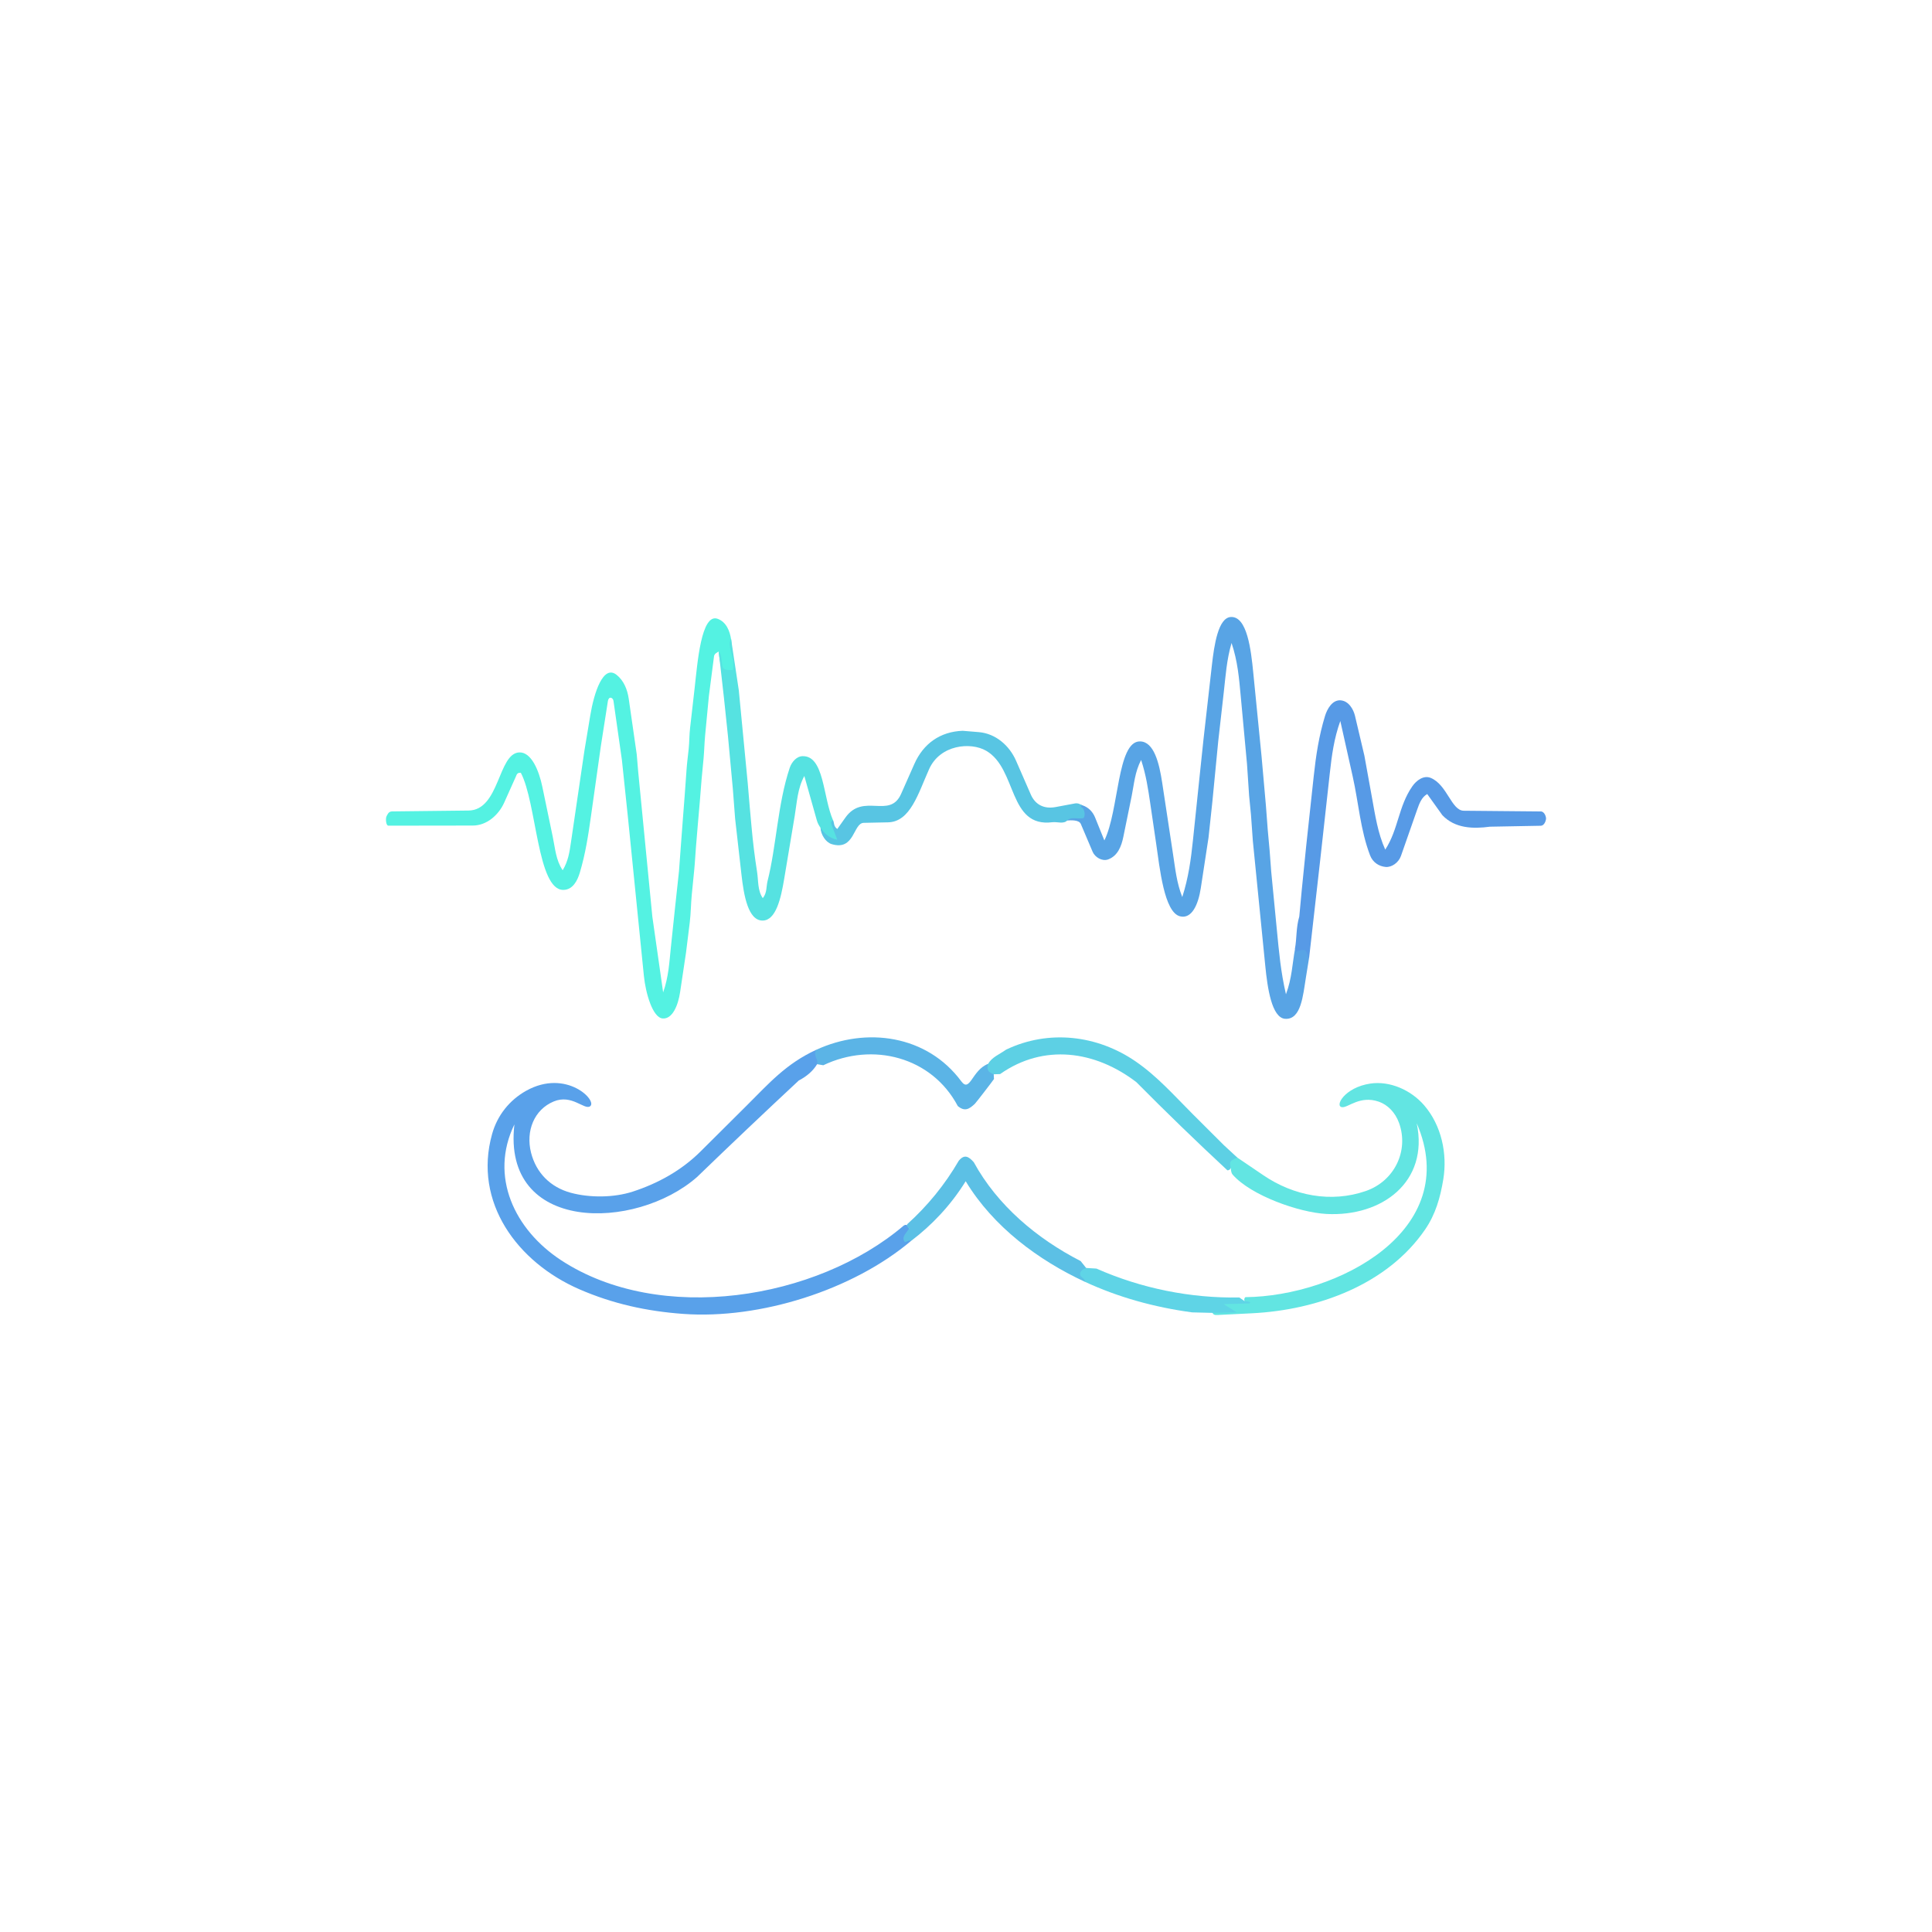
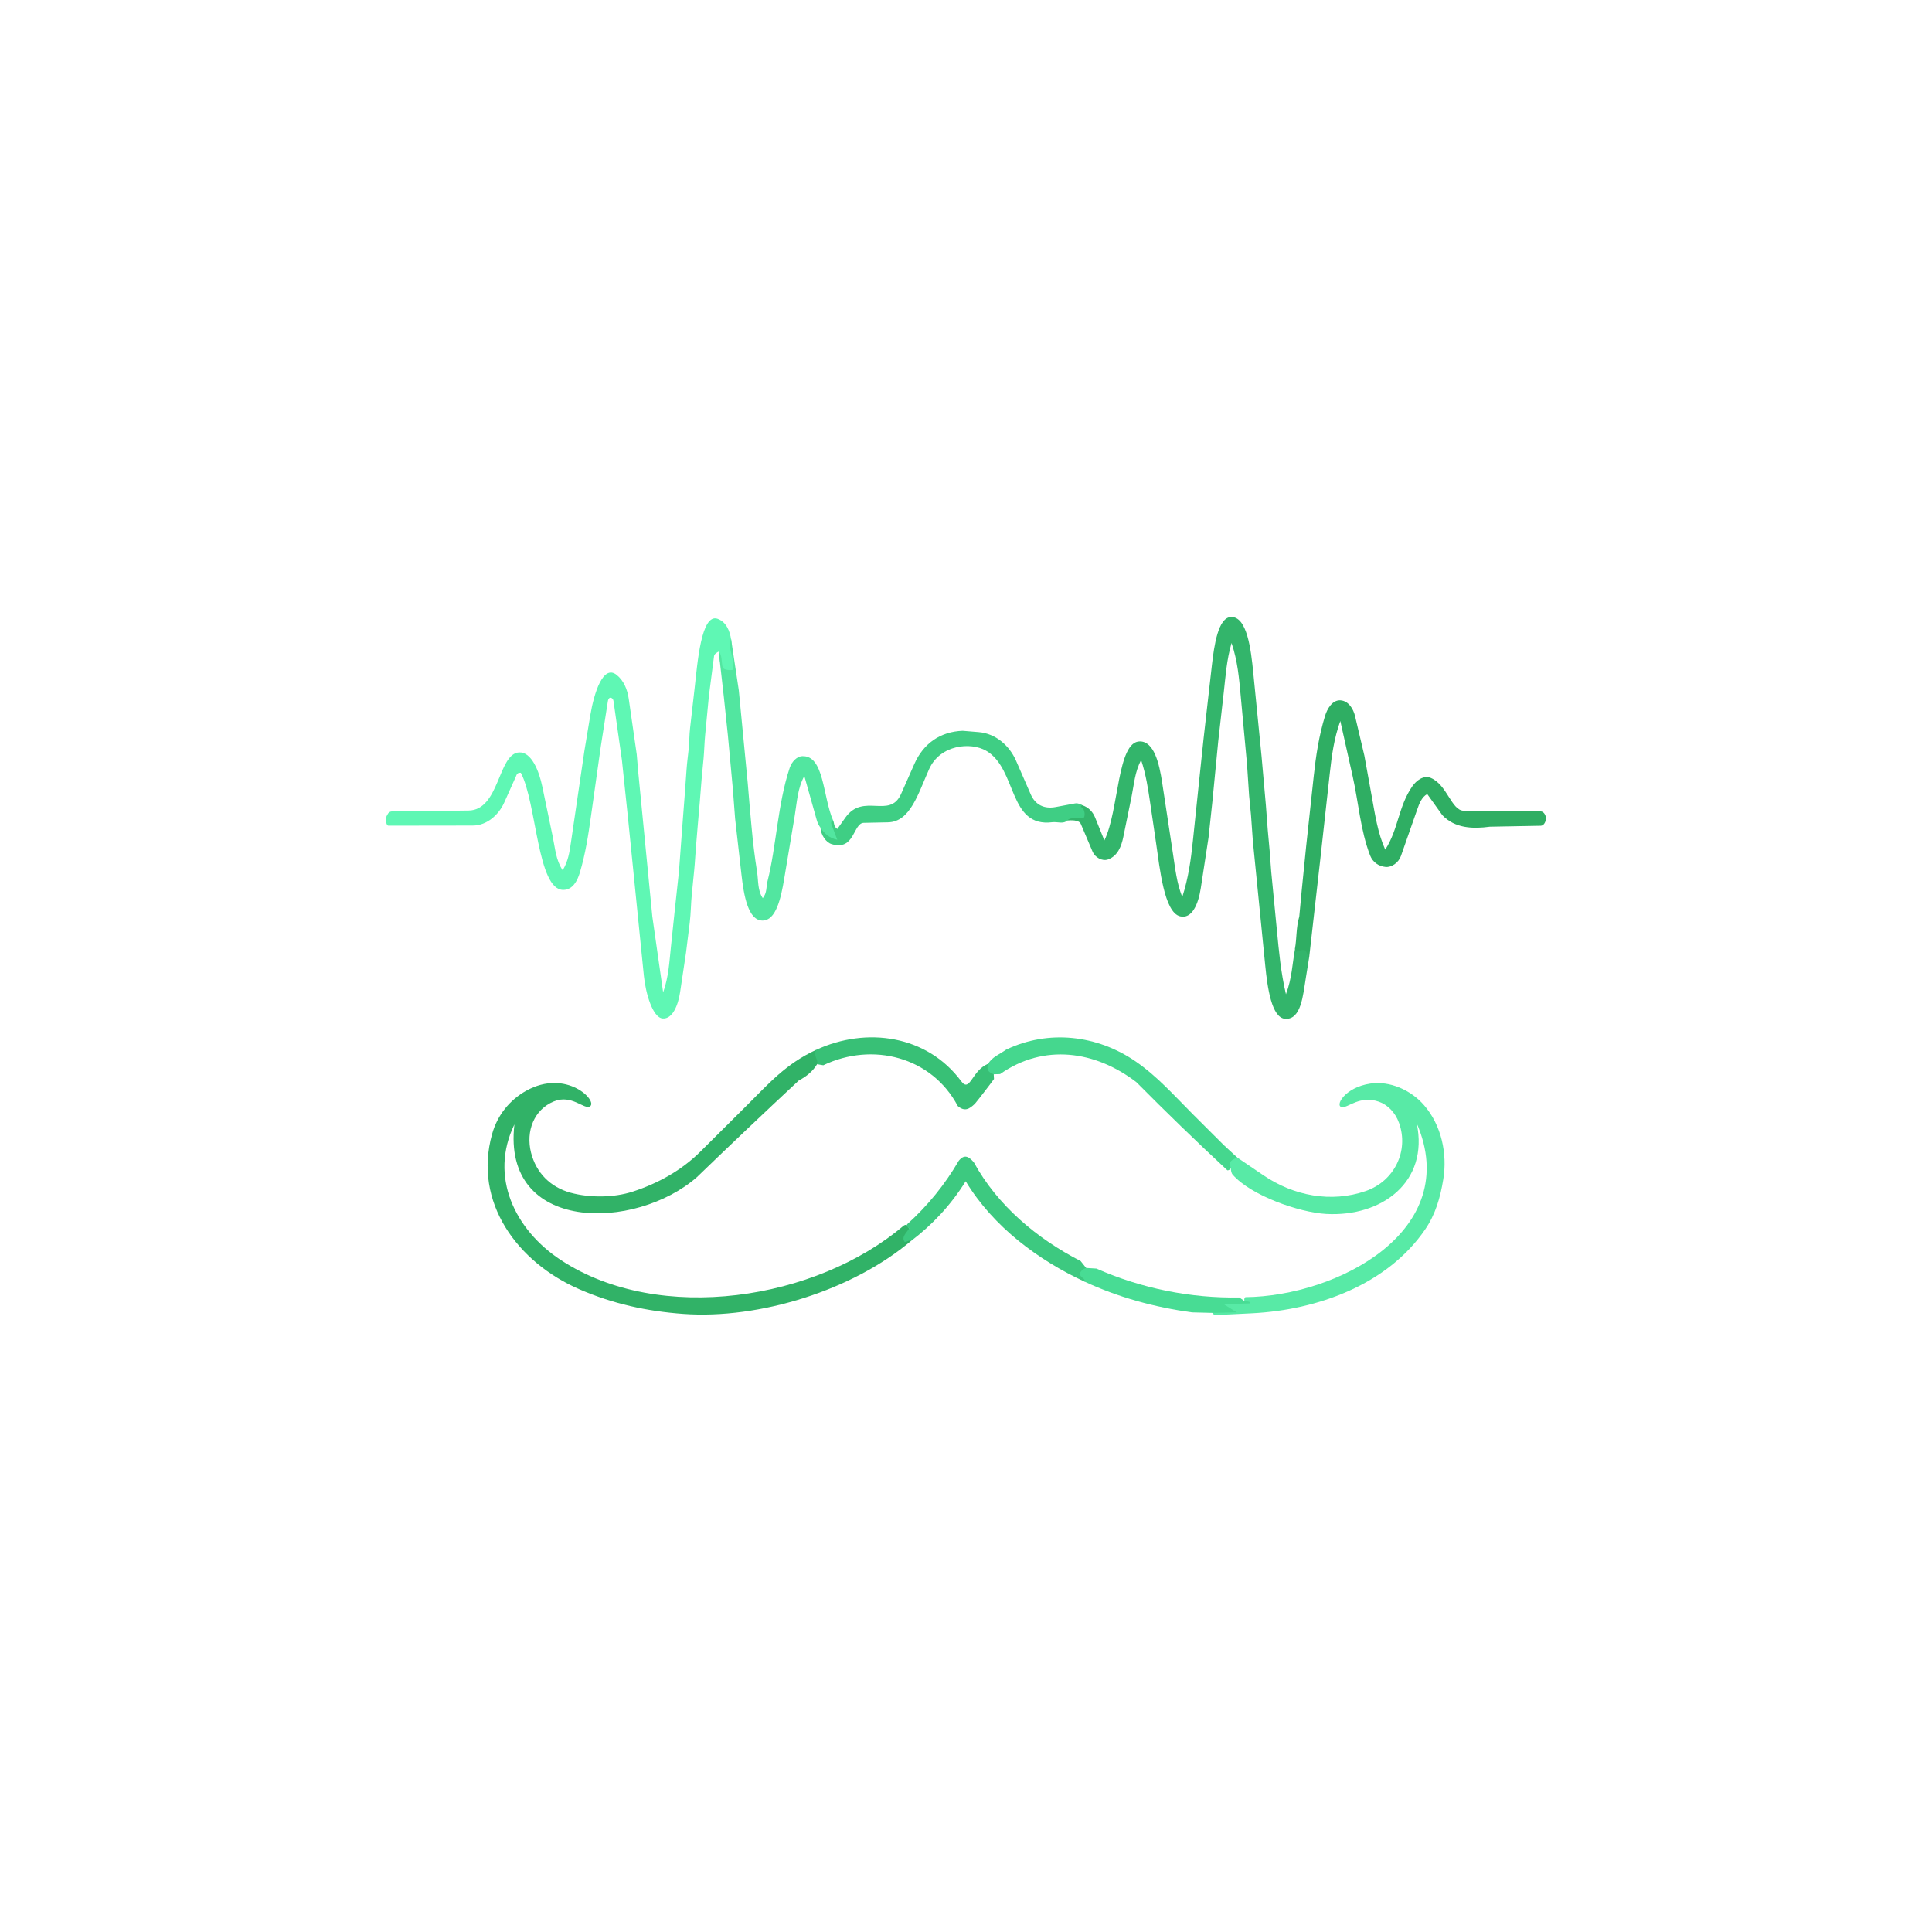
<svg xmlns="http://www.w3.org/2000/svg" id="Layer_1" data-name="Layer 1" viewBox="0 0 491.52 491.52">
  <defs>
    <style>
      .cls-1 {
-         fill: #58a4e5;
+         fill: #33b56b;
      }

      .cls-2 {
-         fill: #5bb4e6;
+         fill: #38c076;
      }

      .cls-3 {
-         fill: #59a1ea;
+         fill: #31b267;
      }

      .cls-4 {
-         fill: #5fd4e6;
+         fill: #48dc94;
      }

      .cls-5 {
-         fill: #5cc0e5;
+         fill: #3dc980;
      }

      .cls-6 {
-         fill: #62e5e2;
+         fill: #58eaa6;
      }

      .cls-7 {
-         fill: #54f2e2;
+         fill: #5ff7b4;
      }

      .cls-8 {
-         fill: #5dd0e4;
+         fill: #45d78e;
      }

      .cls-9 {
-         fill: #579ae6;
+         fill: #2fae63;
      }

      .cls-10 {
-         fill: #58c5e3;
+         fill: #3fce84;
      }

      .cls-11 {
-         fill: #56e2e1;
+         fill: #52e6a0;
      }
    </style>
  </defs>
  <g id="Generative_Object" data-name="Generative Object">
    <g>
      <path class="cls-7" d="M186.02,162.66c.2,2.69.49,5.39.89,8.09-2.31,1.72-3.66.06-4.05-4.98-.4.16-1.13.59-1.2,1.16l-1.31,10.12-.96,10.05c-.19,2.04-.21,3.82-.39,5.8l-.5,5.27-.46,5.77-.5,5.76-.48,5.77c-.17,1.99-.24,3.82-.44,5.83l-.61,6.15c-.25,2.5-.23,4.78-.53,7.24l-.95,7.66-1.5,10.03c-.5,3.37-1.94,6.91-4.43,6.73-2.57-.19-4.35-6.48-4.79-10.85l-4.07-40.44-1.52-14.46-2.14-15.02c-.09-.62-.57-.92-.94-.81-.19.06-.42.42-.48.8l-1.81,11.57-2.49,17.66c-.7,4.96-1.41,9.65-2.85,14.46-.6,2-1.77,4.36-4.19,4.38-6.65.07-6.77-22.18-10.82-29.8-.95-.06-1.04.47-1.25.95l-3,6.69c-1.36,3.02-4.35,5.79-7.98,5.79l-21.44.03c-.68,0-.76-1.89-.49-2.39.23-.42.48-1.23,1.41-1.24l19.45-.22c7.95-.09,7.47-14.55,12.9-14.79,3.09-.13,5.03,4.65,5.88,8.76l2.64,12.68c.62,2.96.79,5.96,2.53,8.54,1.4-2.3,1.74-4.61,2.09-7l3.44-23.41,1.5-9.03c.96-5.77,3.28-12.97,6.69-10.27,1.83,1.45,2.74,3.74,3.08,6.04l2.04,14.17.38,4.49,3.59,36.8,2.75,19.28c1.42-4.01,1.57-7.71,1.98-11.59l1.01-9.61,1.04-9.61.53-7.19.47-6.24.48-6.24.45-6.27c.12-1.71.36-3.48.54-5.19.19-1.85.14-3.51.36-5.38l1.17-10.25c.69-6.06,1.64-19.03,5.86-17.46,2.22.82,3.09,3.19,3.39,5.18Z" />
      <path class="cls-1" d="M329.45,241.33c2.94-1.42,3.54-.33,3.56,2.56l-.79,4.9c-.72,4.42-1.19,10.65-5.24,10.41-3.47-.21-4.54-8.02-5.08-13.47l-3.16-31.75-.48-6.7-.47-4.82-.54-8.09-1.6-17.31c-.42-4.54-.77-8.84-2.33-13.48-1.27,4.37-1.5,8.35-1.98,12.54l-1.41,12.46-1.49,15.37-.98,9.14-1.96,12.82c-.64,4.21-2.29,7.95-5.28,7.21-4.06-1-5.18-12.36-6.1-18.62l-1.48-10.08c-.55-3.71-1.06-7.24-2.33-11.08-1.61,3.14-1.78,6.11-2.4,9.18l-2.12,10.38c-.48,2.37-1.42,4.85-3.88,5.75-1.52.55-3.34-.56-3.93-1.94l-3.01-7.09c-.46-1.09-2.59-.94-3.44-.88-.18-1.38.98-1.88,3.48-1.52-.86-2.03-.72-2.81.4-2.34,1.39.48,2.55,1.51,3.19,3.09l2.36,5.84c3.75-7.52,3.21-25.27,9.07-25.19,3.56.04,4.89,5.57,5.63,10.43l2.78,18.31c.57,3.73.91,7.22,2.34,10.86,1.58-4.93,2.2-9.52,2.71-14.38l1.68-16.12,1.01-9.62,2.14-18.89c.58-5.1,1.6-12.07,4.82-12.24,4.14-.22,5.13,8.36,5.7,14.13l2.11,21.3,1.11,12.53.47,6.23.48,5.27.4,5.32,1.44,14.86c.53,5.49.99,10.68,2.31,16.34,1.55-4.13,1.62-7.87,2.32-11.61Z" />
      <path class="cls-9" d="M333.01,243.9l-.7-1.82c-.24-.76-1.92-.26-2.54.11-.21-.34-.17-.57-.32-.86.48-2.54.26-5.37,1.1-8.15l.62-6.66,1.14-11.3,1.91-17.7c.57-5.29,1.32-10.27,2.88-15.38.55-1.8,1.86-4.1,3.93-3.97s3.29,2.26,3.69,3.93l2.39,10.13,1.91,10.55c.84,4.62,1.49,9.13,3.4,13.37,3.35-5.13,3.32-10.98,6.89-16.11,1.03-1.48,2.88-2.89,4.69-2.13,4.18,1.73,5.25,8.32,8.4,8.35l19.6.18c.91,0,1.41,1.37,1.32,1.97s-.51,1.65-1.33,1.67l-12.95.24c-4.27.58-8.89.45-12.09-2.93l-3.85-5.38c-1.44.82-2.02,2.43-2.59,4.06l-4.09,11.68c-.59,1.69-2.34,2.95-3.9,2.81-1.73-.16-3.27-1.16-3.96-2.95-2.47-6.45-2.91-13.33-4.42-20.07l-3.15-14.11c-1.6,4.43-2.18,8.78-2.68,13.33l-2.44,22.08-2.84,25.06Z" />
      <path class="cls-11" d="M211.98,208.76c-.37.92.11,2.25,1.14,2.46,2.09,5.23-3.62,2.72-4.38-.64-.37-.52-.72-1.12-.94-1.91l-3.17-11.25c-1.75,3.22-1.87,6.68-2.45,10.18l-2.68,16.02c-.82,4.9-2.08,10.58-5.5,10.58-3.68,0-4.77-6.44-5.36-11.65l-1.62-14.29-.58-7.59-1.25-13.51-1.01-9.61-1.33-11.77c.94.94.64,2.65,1.01,3.99.2.71,1.99.82,2.65.62.43-3.35-1.75-6.35-.5-7.73l1.95,12.97,2.27,23.58.52,6.17.44,4.86c.36,4.01.79,7.56,1.42,11.59.36,2.31.1,4.69,1.45,6.67,1.1-1.33.86-2.93,1.21-4.34,2.24-8.79,2.56-19.59,5.64-28.81.55-1.64,1.86-2.9,3.13-2.97,5.69-.31,5.25,10.31,7.92,16.37Z" />
      <path class="cls-10" d="M275.39,204.88c-.17.06-.42.09-.39.44,1.06.25,1.25,2.77.46,2.86-1.45.18-3.03-.41-3.95.56s-2.55.29-3.76.44c-11.31,1.44-8.92-13.59-16.86-18.18-3.94-2.28-11.72-1.57-14.52,4.69-2.76,6.16-4.77,13.4-10.44,13.52l-6.19.13c-2.72.06-2.25,7.21-8.17,5.41-1.5-.46-2.74-2.4-2.83-4.17.98,1.46,2.21,2.64,4.27,3.06l-1.51-4c-.18-.48.16-.91.48-.88.27.61.08,1.5,1.04,2.14l2.06-2.9c4.55-6.42,11.28.49,14.17-6.03l3.37-7.61c2.28-5.16,6.55-8.23,12.29-8.44l4.1.34c4.29.35,7.79,3.41,9.48,7.27l3.75,8.59c1.15,2.64,3.41,3.75,6.33,3.2l4.87-.91c.95-.18,1.45.31,1.94.48Z" />
    </g>
    <g>
      <path class="cls-3" d="M207.63,267.1c.93,1.06,1.8,2.81.25,3.64-1.01,1.67-2.56,3.06-4.65,4.14-8.77,8.17-17.41,16.37-25.91,24.58-15.67,13.75-49.67,14.29-46.45-13.4-6.44,13.24.05,26.81,11.89,34.56,25.12,16.45,64.96,10.1,87.16-8.82.68-.44,1.14-.06,1.33.74l.49.44c-.77,1.22-.74,2.11.1,2.67-14.86,12.58-38.53,20.03-58.01,18.62-9.28-.67-17.92-2.57-26.42-6.26-15.76-6.85-27.09-22.13-22.21-39.52,1.34-4.79,4.47-8.64,8.65-10.98,10.28-5.74,18.37,2.66,16.23,3.97-1.48.9-4.63-3.16-9.2-1.26-5.01,2.08-7.16,7.54-5.78,13.02,1.31,5.19,4.97,8.81,10.1,10.21,4.84,1.31,10.98,1.27,15.8-.3,6.39-2.08,12.36-5.37,17.2-10.18l11.76-11.7c5.68-5.65,9.95-10.6,17.67-14.18Z" />
      <path class="cls-6" d="M308.49,334.01c.16-.97,1.11-1.31,2.85-1.02-.59-.36-.66-1.14-.09-1.58l5.66-.07-.3-.35c-.12-.38-.06-.71.21-.98,23.36-.22,55.45-16.92,43.61-44.23,3.14,14.92-8.86,23.83-23.01,23.06-6.96-.38-19.17-4.7-23.8-9.98-.39-.44-.45-1.09-.49-1.66-1.75-1.76-.6-3.85,1.63-2.72l6.69,4.54c7.67,5.21,17.21,7.04,26.01,3.99,7.31-2.53,11.01-10.22,8.48-17.3-.99-2.78-2.99-4.68-5.15-5.43-4.79-1.67-7.81,1.55-9.33,1.4-2.02-.19.6-5.04,7.19-6.01,4.89-.72,10.27,1.59,13.68,5.54,4.39,5.1,5.93,12.28,4.86,18.81-.77,4.69-1.99,8.92-4.6,12.74-9.59,14.05-27.36,20.51-44.03,21.35l-8.23.41c-.66.03-1.57.22-1.84-.5Z" />
      <path class="cls-8" d="M314.75,294.48c-.63.33-1.16.51-1.53.87-.44.43-.24,1.17-.11,1.85-.19.36-.47.55-.85.54-7.92-7.36-15.65-14.85-23.18-22.45-10.43-7.98-23.53-9.86-34.65-2.03l-1.62.05c-2.02,1.25-3.44-1.34-1.41-2.66.95-1.71,2.83-2.38,4.58-3.62,10.75-5.13,23.13-3.76,33,3.05,5.48,3.78,9.73,8.63,14.45,13.35l7.91,7.89,3.42,3.16Z" />
      <path class="cls-5" d="M276.32,322.59c.16.74-.07,1.12-.6,1.51.96.68,1.48,1.3.22,1.97-11.67-5.42-23.2-13.88-30.26-25.55-3.84,6.19-8.63,11.18-13.83,15.14-.56-.25-1.3.37-1.66.33-1.05-1.3.63-2.53,1.08-3.44-.36-.26-.6-.63-.5-1.07,5.25-4.73,9.63-10.12,13.14-16.16,1.42-1.73,2.5-1.15,3.83.36,6,10.98,16.06,19.44,27.19,25.15l1.4,1.76Z" />
      <path class="cls-2" d="M251.4,270.65c-.17.42-.28,1.06-.04,1.6.18.41.72.8,1.45,1.06l.07,1.2c-.2.35-4.54,5.99-4.85,6.29-1.46,1.4-2.61,2.06-4.36.59-6.64-12.55-21.72-16.36-34.21-10.38l-1.59-.27c.41-1.18-1.06-2.16-.25-3.64,12.84-5.94,28.23-3.75,36.93,7.98,2.25,3.03,2.68-2.81,6.84-4.43Z" />
      <path class="cls-4" d="M316.6,330.99c.5.12,1.04.02,1.49.37,0,.01-.1.12-.25.25l-6.53.17,3.31,2.09-6.15.14-5.19-.13c-9.61-1.3-18.8-3.84-27.36-7.82.24-.65-.6-.91-.94-1.38-.7-.97.54-1.84,1.32-2.1l2.65.16c11.41,5.05,23.96,7.57,36.34,7.35l1.29.89Z" />
    </g>
  </g>
</svg>
